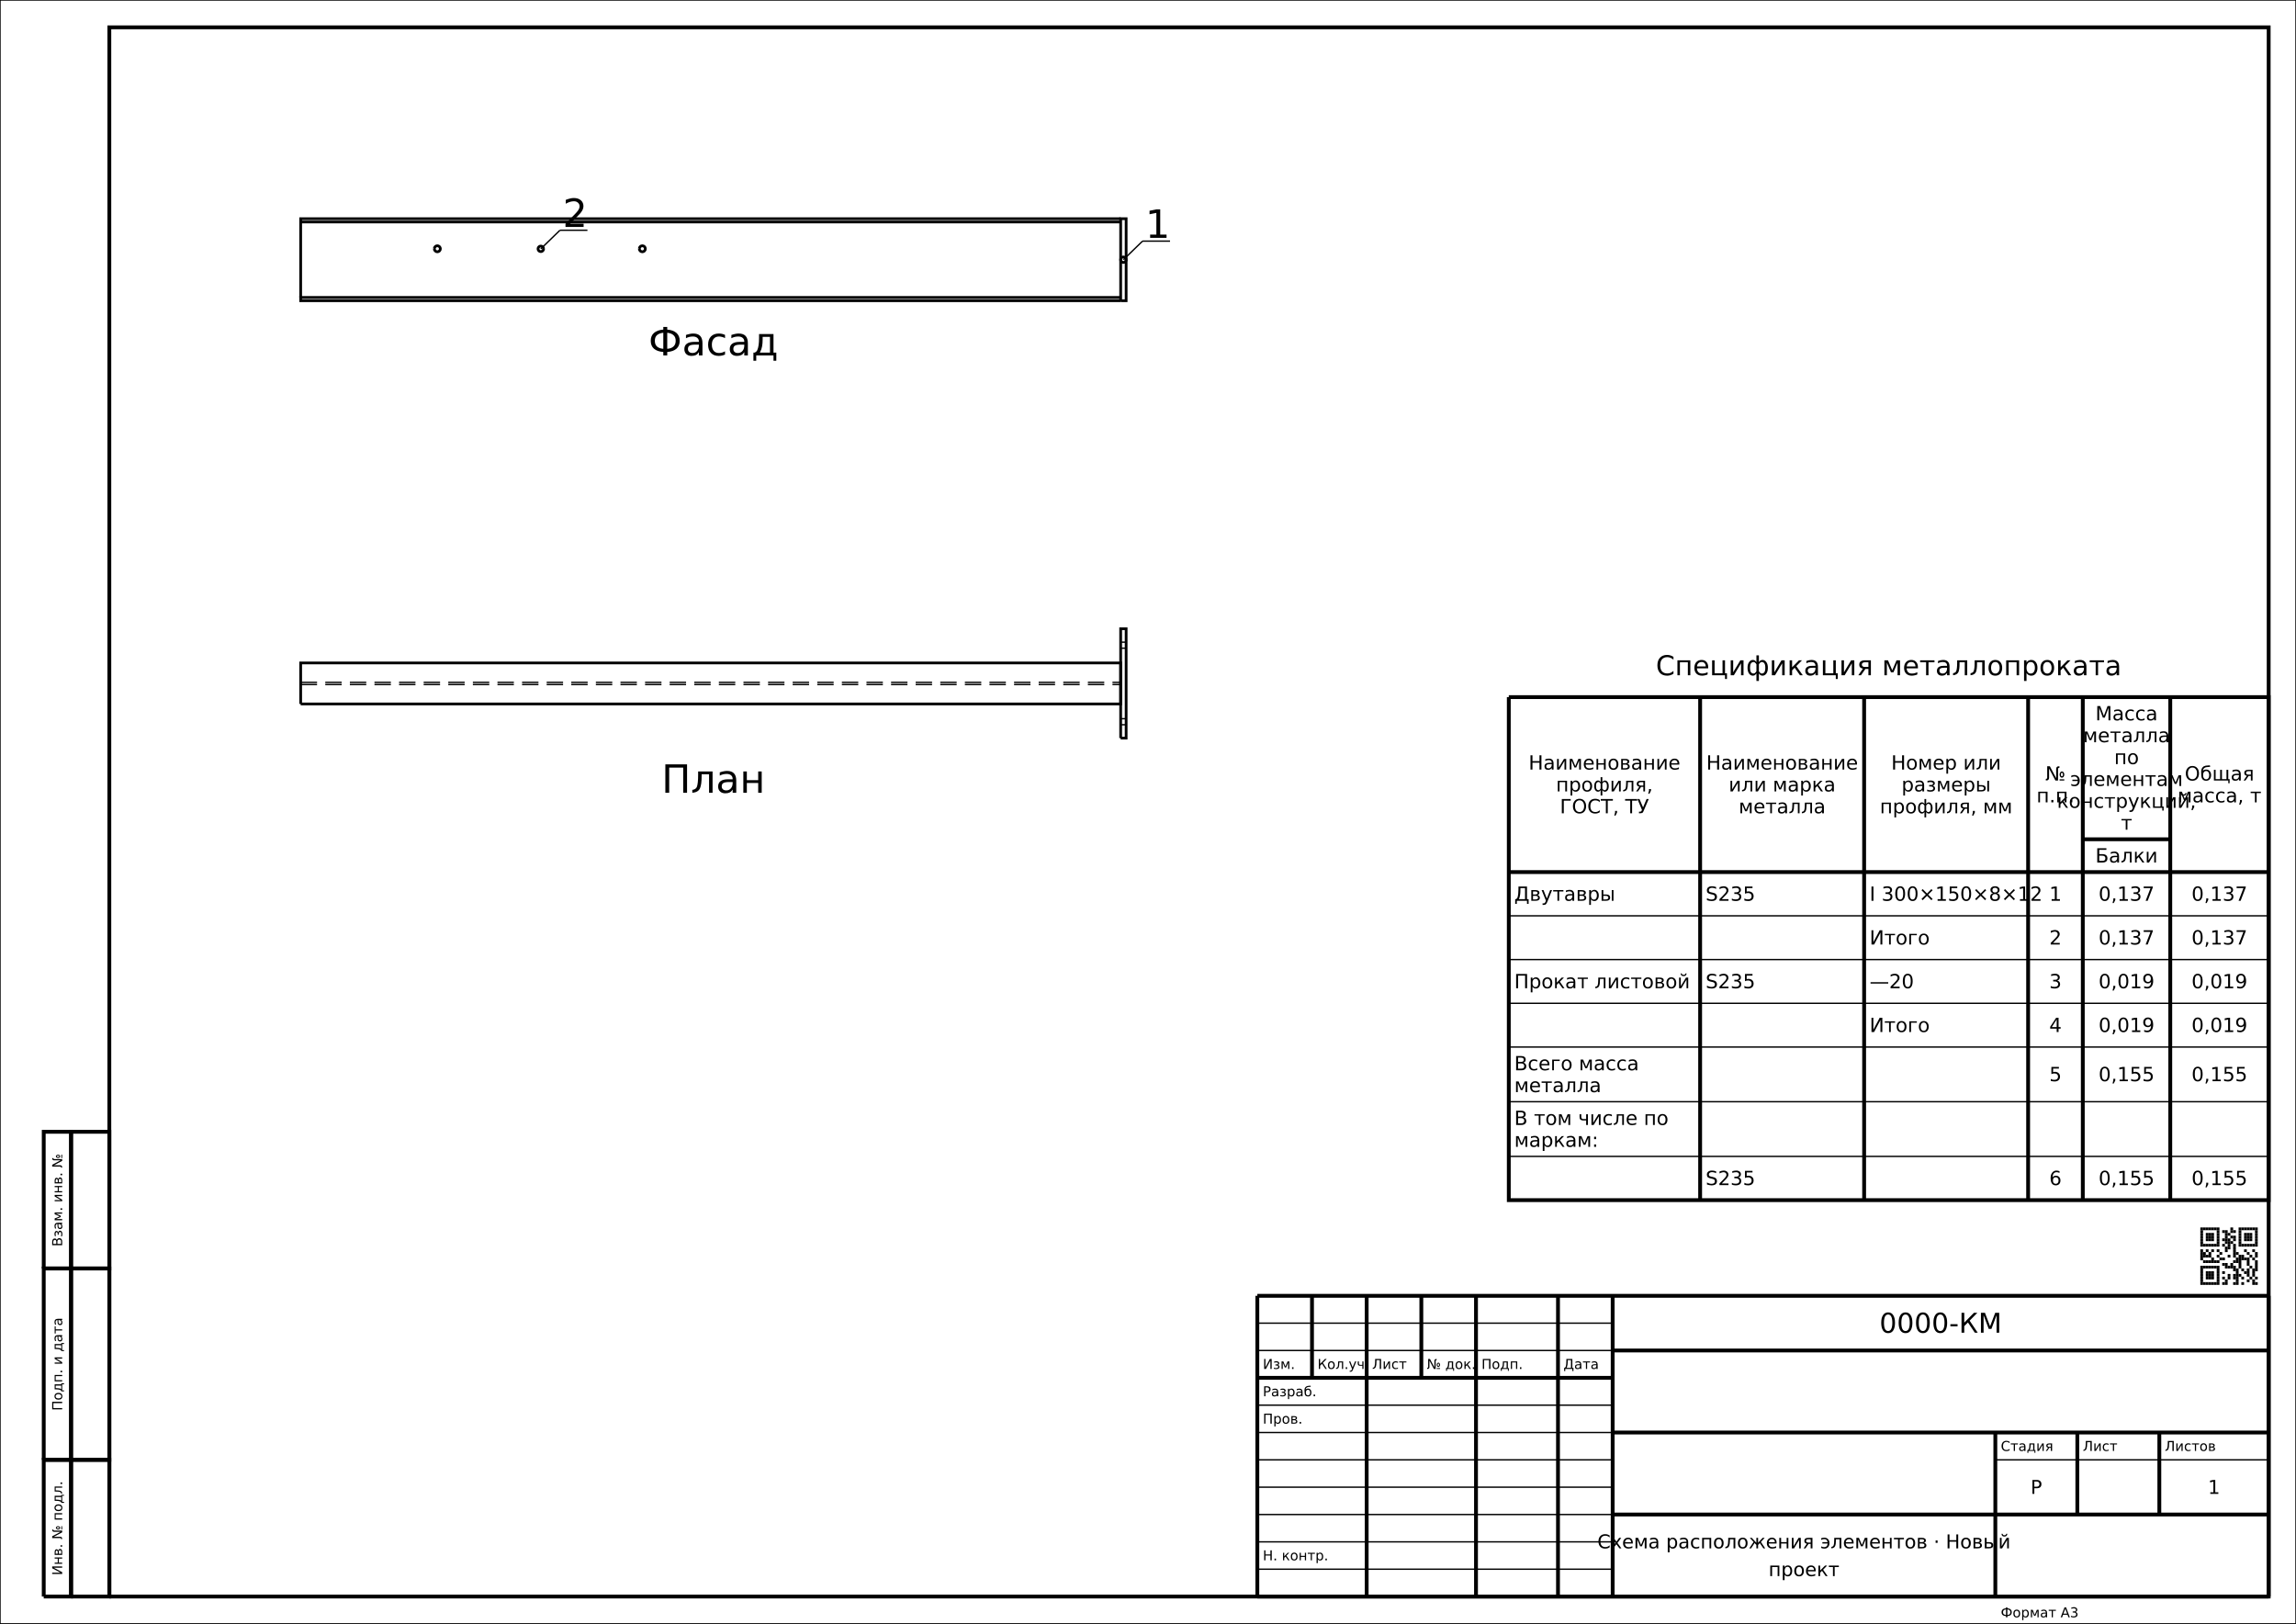
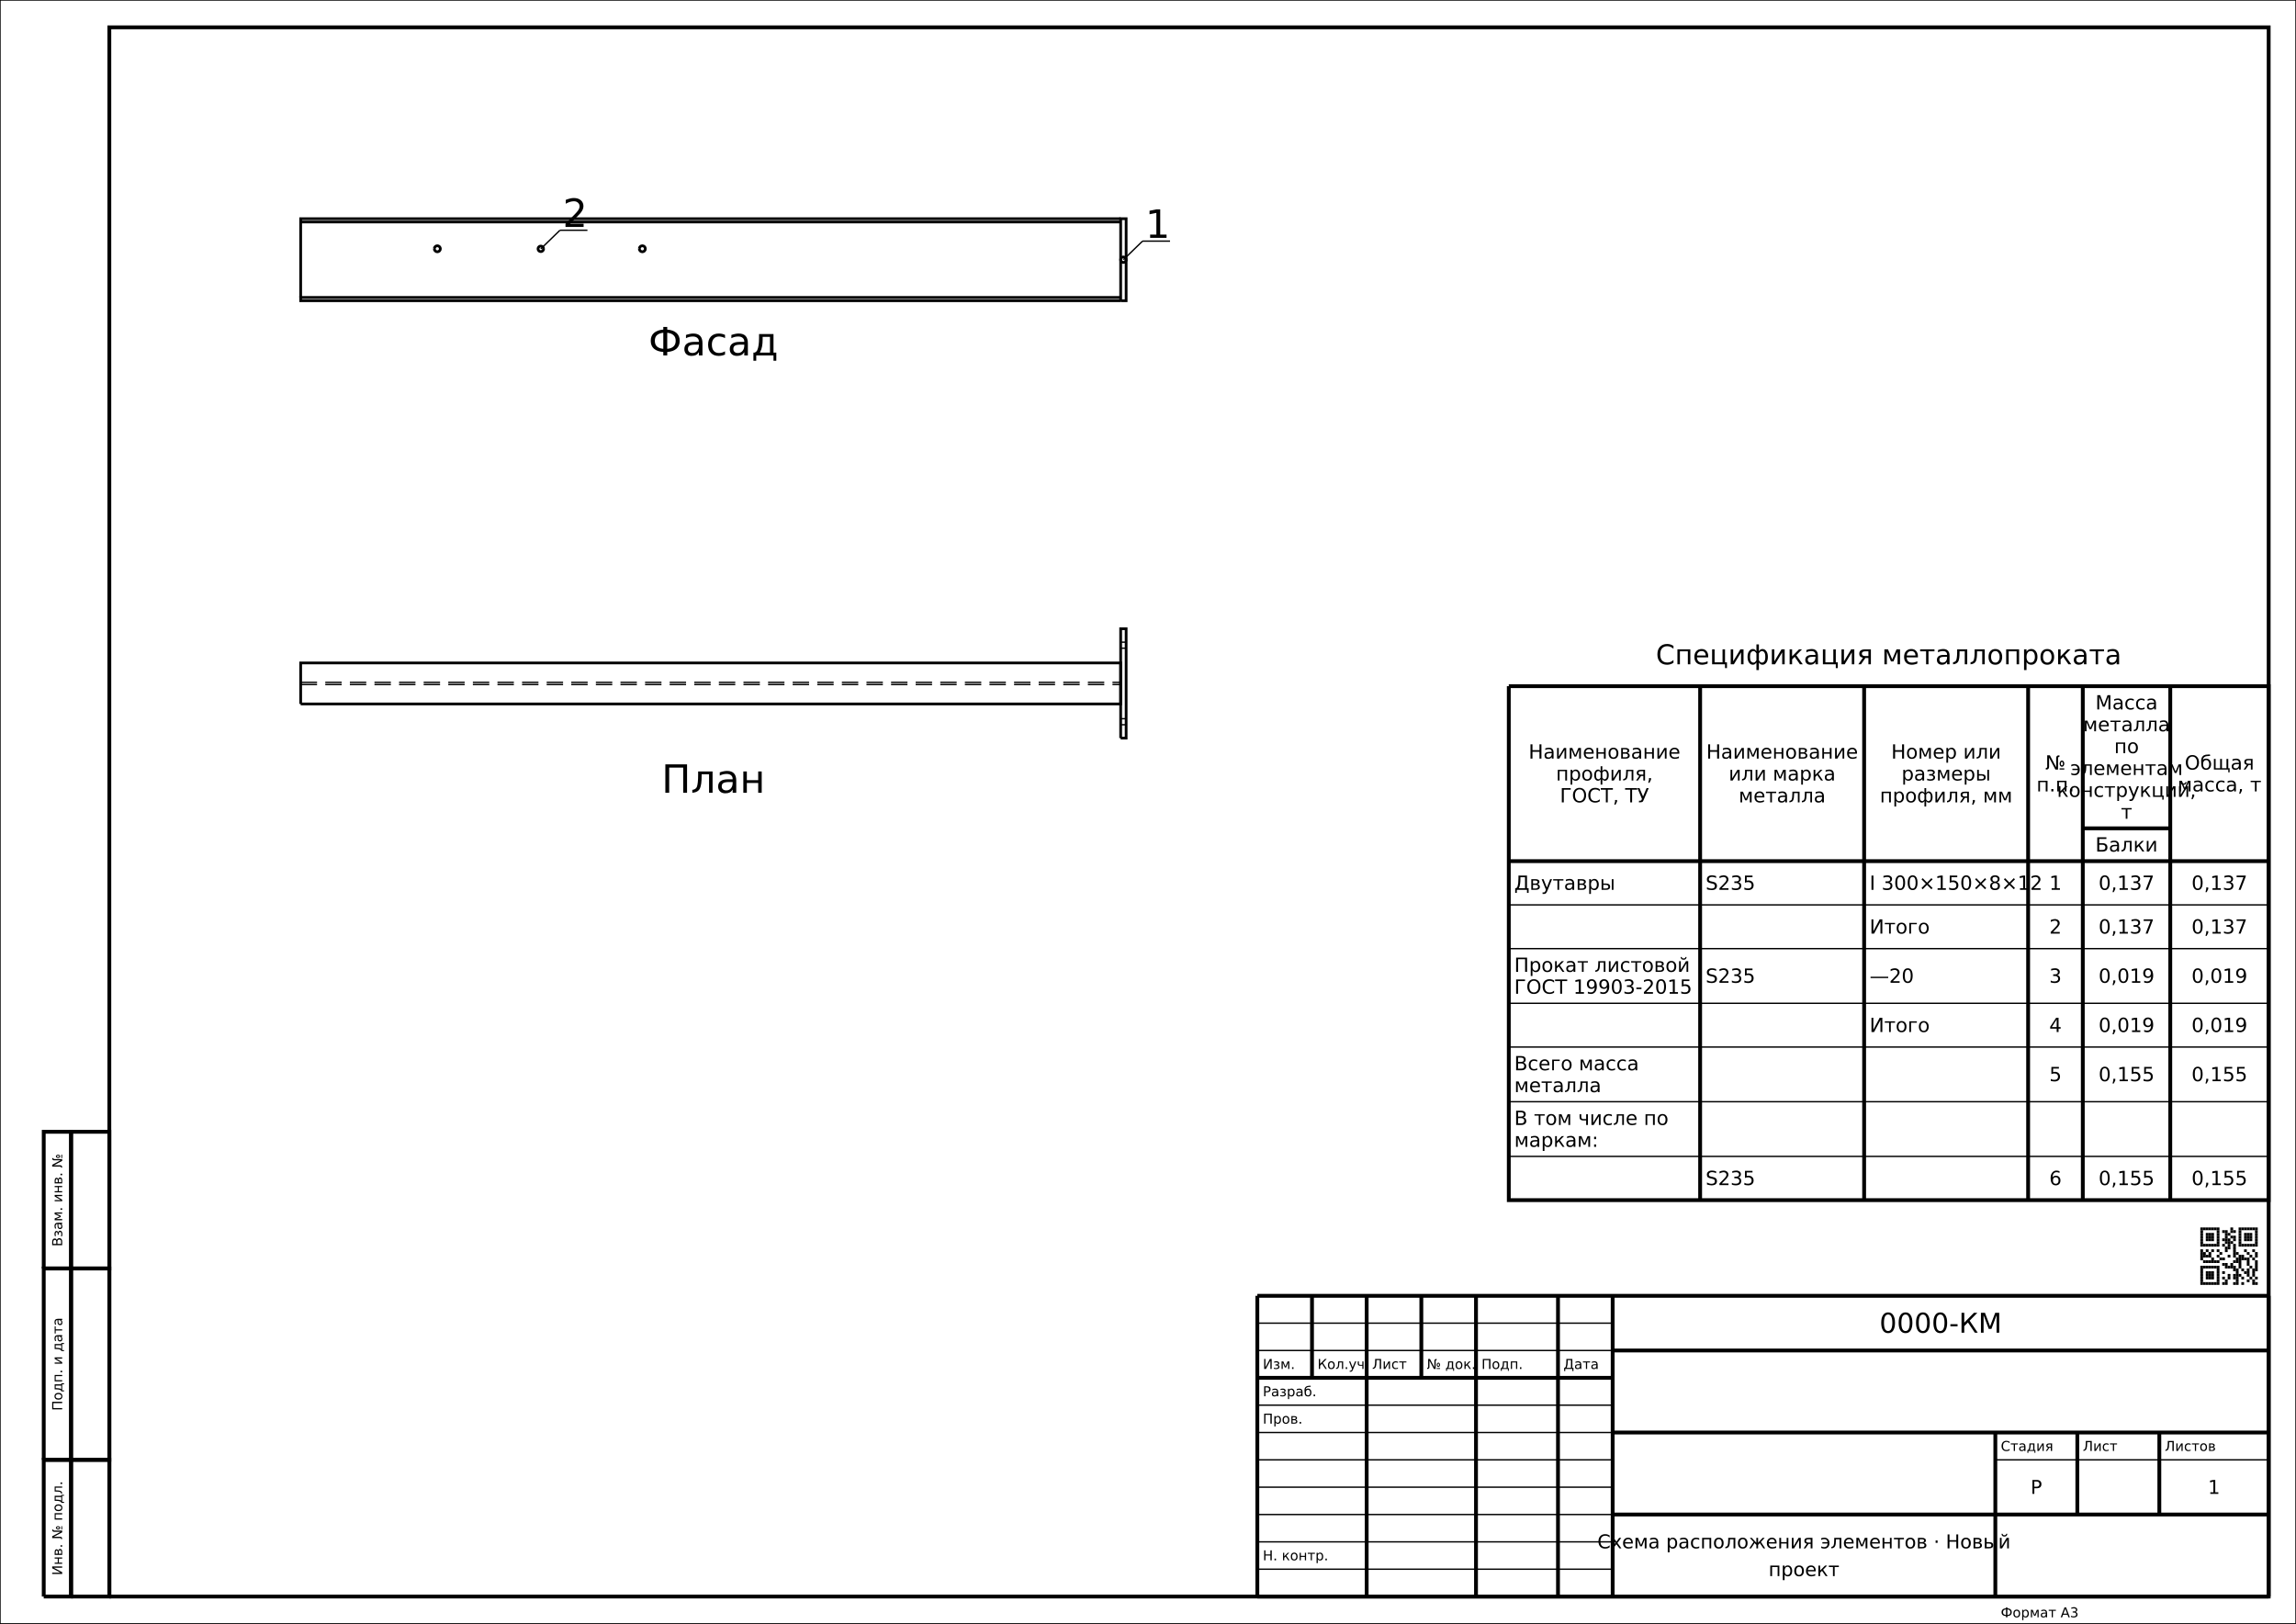
<svg xmlns="http://www.w3.org/2000/svg" width="420mm" height="297mm" viewBox="0 0 420 297" font-family="DejaVu Sans, Arial, sans-serif" data-drawing="901">
  <rect width="420" height="297" fill="#fff" />
  <polyline class="Thin" points="0,297 420,297 420,0 0,0 0,297" fill="none" stroke="#000" stroke-width="0.25" />
  <polyline class="Frame" points="20,292 415,292 415,5 20,5 20,292" fill="none" stroke="#000" stroke-width="0.7" />
  <polyline class="Frame" points="230,292 415,292" fill="none" stroke="#000" stroke-width="0.7" />
  <polyline class="Frame" points="415,292 415,237" fill="none" stroke="#000" stroke-width="0.7" />
  <polyline class="Frame" points="415,237 230,237" fill="none" stroke="#000" stroke-width="0.7" />
  <polyline class="Frame" points="230,237 230,292" fill="none" stroke="#000" stroke-width="0.7" />
  <polyline class="Thin" points="230,287 295,287" fill="none" stroke="#000" stroke-width="0.25" />
  <polyline class="Thin" points="230,282 295,282" fill="none" stroke="#000" stroke-width="0.25" />
  <polyline class="Thin" points="230,277 295,277" fill="none" stroke="#000" stroke-width="0.25" />
  <polyline class="Thin" points="230,272 295,272" fill="none" stroke="#000" stroke-width="0.25" />
  <polyline class="Thin" points="230,267 295,267" fill="none" stroke="#000" stroke-width="0.25" />
  <polyline class="Thin" points="230,262 295,262" fill="none" stroke="#000" stroke-width="0.25" />
  <polyline class="Thin" points="230,257 295,257" fill="none" stroke="#000" stroke-width="0.25" />
  <polyline class="Frame" points="230,252 295,252" fill="none" stroke="#000" stroke-width="0.7" />
  <polyline class="Thin" points="230,247 295,247" fill="none" stroke="#000" stroke-width="0.25" />
  <polyline class="Thin" points="230,242 295,242" fill="none" stroke="#000" stroke-width="0.25" />
  <polyline class="Frame" points="240,252 240,237" fill="none" stroke="#000" stroke-width="0.7" />
  <polyline class="Frame" points="260,252 260,237" fill="none" stroke="#000" stroke-width="0.7" />
  <polyline class="Frame" points="250,292 250,237" fill="none" stroke="#000" stroke-width="0.7" />
  <polyline class="Frame" points="270,292 270,237" fill="none" stroke="#000" stroke-width="0.7" />
  <polyline class="Frame" points="285,292 285,237" fill="none" stroke="#000" stroke-width="0.7" />
  <polyline class="Frame" points="295,292 295,237" fill="none" stroke="#000" stroke-width="0.7" />
  <polyline class="Frame" points="295,247 415,247" fill="none" stroke="#000" stroke-width="0.7" />
  <polyline class="Frame" points="295,262 415,262" fill="none" stroke="#000" stroke-width="0.7" />
  <polyline class="Thin" points="365,267 415,267" fill="none" stroke="#000" stroke-width="0.25" />
  <polyline class="Frame" points="295,277 415,277" fill="none" stroke="#000" stroke-width="0.7" />
  <polyline class="Frame" points="365,292 365,262" fill="none" stroke="#000" stroke-width="0.7" />
  <polyline class="Frame" points="380,277 380,262" fill="none" stroke="#000" stroke-width="0.7" />
  <polyline class="Frame" points="395,277 395,262" fill="none" stroke="#000" stroke-width="0.7" />
  <polyline class="Frame" points="8,292 13,292 13,267 8,267 8,292" fill="none" stroke="#000" stroke-width="0.7" />
  <polyline class="Frame" points="13,292 20,292 20,267 13,267 13,292" fill="none" stroke="#000" stroke-width="0.7" />
  <polyline class="Frame" points="8,267 13,267 13,232 8,232 8,267" fill="none" stroke="#000" stroke-width="0.7" />
  <polyline class="Frame" points="13,267 20,267 20,232 13,232 13,267" fill="none" stroke="#000" stroke-width="0.7" />
  <polyline class="Frame" points="8,232 13,232 13,207 8,207 8,232" fill="none" stroke="#000" stroke-width="0.7" />
  <polyline class="Frame" points="13,232 20,232 20,207 13,207 13,232" fill="none" stroke="#000" stroke-width="0.7" />
-   <polyline class="Frame" points="381,153.5 397,153.5" fill="none" stroke="#000" stroke-width="0.7" />
-   <polyline class="Frame" points="276,127.5 415,127.5 415,219.5 276,219.5 276,127.5" fill="none" stroke="#000" stroke-width="0.7" />
-   <polyline class="Frame" points="276,159.5 415,159.5" fill="none" stroke="#000" stroke-width="0.7" />
-   <polyline class="Frame" points="311,127.5 311,219.5" fill="none" stroke="#000" stroke-width="0.7" />
-   <polyline class="Frame" points="341,127.5 341,219.5" fill="none" stroke="#000" stroke-width="0.7" />
-   <polyline class="Frame" points="371,127.5 371,219.5" fill="none" stroke="#000" stroke-width="0.7" />
-   <polyline class="Frame" points="381,127.5 381,219.5" fill="none" stroke="#000" stroke-width="0.7" />
-   <polyline class="Frame" points="397,127.5 397,219.5" fill="none" stroke="#000" stroke-width="0.7" />
-   <polyline class="Thin" points="276,167.5 415,167.5" fill="none" stroke="#000" stroke-width="0.25" />
-   <polyline class="Thin" points="276,175.5 415,175.5" fill="none" stroke="#000" stroke-width="0.25" />
+   <polyline class="Frame" points="381,151.5 397,151.5" fill="none" stroke="#000" stroke-width="0.7" />
+   <polyline class="Frame" points="276,125.5 415,125.5 415,219.5 276,219.5 276,125.5" fill="none" stroke="#000" stroke-width="0.7" />
+   <polyline class="Frame" points="276,157.5 415,157.5" fill="none" stroke="#000" stroke-width="0.7" />
+   <polyline class="Frame" points="311,125.5 311,219.5" fill="none" stroke="#000" stroke-width="0.7" />
+   <polyline class="Frame" points="341,125.5 341,219.5" fill="none" stroke="#000" stroke-width="0.7" />
+   <polyline class="Frame" points="371,125.5 371,219.5" fill="none" stroke="#000" stroke-width="0.7" />
+   <polyline class="Frame" points="381,125.5 381,219.5" fill="none" stroke="#000" stroke-width="0.7" />
+   <polyline class="Frame" points="397,125.5 397,219.5" fill="none" stroke="#000" stroke-width="0.7" />
+   <polyline class="Thin" points="276,165.5 415,165.5" fill="none" stroke="#000" stroke-width="0.25" />
+   <polyline class="Thin" points="276,173.5 415,173.5" fill="none" stroke="#000" stroke-width="0.25" />
  <polyline class="Thin" points="276,183.5 415,183.5" fill="none" stroke="#000" stroke-width="0.25" />
  <polyline class="Thin" points="276,191.5 415,191.5" fill="none" stroke="#000" stroke-width="0.25" />
  <polyline class="Thin" points="276,201.5 415,201.5" fill="none" stroke="#000" stroke-width="0.25" />
  <polyline class="Thin" points="276,211.5 415,211.5" fill="none" stroke="#000" stroke-width="0.25" />
  <rect x="402.5" y="224.5" width="0.5" height="0.5" fill="#000" />
  <rect x="403" y="224.5" width="0.5" height="0.5" fill="#000" />
  <rect x="403.5" y="224.5" width="0.5" height="0.5" fill="#000" />
  <rect x="404" y="224.5" width="0.5" height="0.5" fill="#000" />
  <rect x="404.5" y="224.5" width="0.5" height="0.5" fill="#000" />
  <rect x="405" y="224.5" width="0.5" height="0.5" fill="#000" />
  <rect x="405.5" y="224.5" width="0.5" height="0.5" fill="#000" />
  <rect x="408" y="224.5" width="0.5" height="0.5" fill="#000" />
  <rect x="409.5" y="224.5" width="0.5" height="0.5" fill="#000" />
  <rect x="410" y="224.5" width="0.5" height="0.5" fill="#000" />
  <rect x="410.5" y="224.5" width="0.5" height="0.5" fill="#000" />
  <rect x="411" y="224.5" width="0.5" height="0.5" fill="#000" />
  <rect x="411.5" y="224.5" width="0.5" height="0.5" fill="#000" />
  <rect x="412" y="224.5" width="0.5" height="0.5" fill="#000" />
  <rect x="412.5" y="224.5" width="0.5" height="0.5" fill="#000" />
  <rect x="402.5" y="225" width="0.5" height="0.5" fill="#000" />
  <rect x="405.5" y="225" width="0.5" height="0.5" fill="#000" />
  <rect x="406.5" y="225" width="0.5" height="0.5" fill="#000" />
  <rect x="407" y="225" width="0.5" height="0.5" fill="#000" />
  <rect x="408" y="225" width="0.5" height="0.5" fill="#000" />
  <rect x="408.5" y="225" width="0.5" height="0.5" fill="#000" />
  <rect x="409.5" y="225" width="0.5" height="0.5" fill="#000" />
  <rect x="412.5" y="225" width="0.5" height="0.5" fill="#000" />
  <rect x="402.5" y="225.5" width="0.5" height="0.5" fill="#000" />
  <rect x="403.5" y="225.5" width="0.5" height="0.5" fill="#000" />
  <rect x="404" y="225.5" width="0.5" height="0.5" fill="#000" />
  <rect x="404.5" y="225.5" width="0.5" height="0.5" fill="#000" />
  <rect x="405.5" y="225.5" width="0.5" height="0.5" fill="#000" />
  <rect x="407" y="225.5" width="0.5" height="0.5" fill="#000" />
  <rect x="407.5" y="225.5" width="0.5" height="0.5" fill="#000" />
  <rect x="409.5" y="225.5" width="0.5" height="0.5" fill="#000" />
  <rect x="410.5" y="225.5" width="0.5" height="0.5" fill="#000" />
  <rect x="411" y="225.5" width="0.5" height="0.5" fill="#000" />
  <rect x="411.5" y="225.5" width="0.5" height="0.5" fill="#000" />
  <rect x="412.5" y="225.5" width="0.5" height="0.5" fill="#000" />
  <rect x="402.5" y="226" width="0.5" height="0.5" fill="#000" />
  <rect x="403.5" y="226" width="0.5" height="0.5" fill="#000" />
  <rect x="404" y="226" width="0.5" height="0.5" fill="#000" />
  <rect x="404.5" y="226" width="0.5" height="0.5" fill="#000" />
  <rect x="405.5" y="226" width="0.5" height="0.5" fill="#000" />
  <rect x="407" y="226" width="0.5" height="0.5" fill="#000" />
  <rect x="408" y="226" width="0.5" height="0.5" fill="#000" />
  <rect x="408.5" y="226" width="0.5" height="0.5" fill="#000" />
  <rect x="409.5" y="226" width="0.5" height="0.5" fill="#000" />
  <rect x="410.5" y="226" width="0.5" height="0.5" fill="#000" />
  <rect x="411" y="226" width="0.5" height="0.5" fill="#000" />
  <rect x="411.5" y="226" width="0.5" height="0.5" fill="#000" />
  <rect x="412.5" y="226" width="0.5" height="0.5" fill="#000" />
  <rect x="402.5" y="226.5" width="0.5" height="0.5" fill="#000" />
  <rect x="403.5" y="226.5" width="0.5" height="0.5" fill="#000" />
  <rect x="404" y="226.5" width="0.5" height="0.5" fill="#000" />
  <rect x="404.5" y="226.5" width="0.5" height="0.5" fill="#000" />
  <rect x="405.5" y="226.5" width="0.5" height="0.5" fill="#000" />
  <rect x="406.5" y="226.5" width="0.5" height="0.5" fill="#000" />
  <rect x="407" y="226.5" width="0.5" height="0.5" fill="#000" />
  <rect x="407.5" y="226.5" width="0.5" height="0.5" fill="#000" />
  <rect x="408.5" y="226.5" width="0.5" height="0.5" fill="#000" />
  <rect x="409.5" y="226.5" width="0.5" height="0.5" fill="#000" />
  <rect x="410.5" y="226.5" width="0.5" height="0.5" fill="#000" />
  <rect x="411" y="226.5" width="0.5" height="0.5" fill="#000" />
  <rect x="411.5" y="226.5" width="0.5" height="0.5" fill="#000" />
  <rect x="412.5" y="226.5" width="0.5" height="0.5" fill="#000" />
  <rect x="402.5" y="227" width="0.5" height="0.5" fill="#000" />
  <rect x="405.5" y="227" width="0.5" height="0.5" fill="#000" />
  <rect x="407" y="227" width="0.5" height="0.5" fill="#000" />
  <rect x="407.5" y="227" width="0.5" height="0.5" fill="#000" />
  <rect x="408" y="227" width="0.5" height="0.5" fill="#000" />
  <rect x="409.5" y="227" width="0.5" height="0.5" fill="#000" />
  <rect x="412.5" y="227" width="0.5" height="0.5" fill="#000" />
  <rect x="402.5" y="227.5" width="0.5" height="0.5" fill="#000" />
  <rect x="403" y="227.5" width="0.5" height="0.5" fill="#000" />
  <rect x="403.5" y="227.5" width="0.5" height="0.5" fill="#000" />
  <rect x="404" y="227.5" width="0.5" height="0.5" fill="#000" />
  <rect x="404.5" y="227.5" width="0.5" height="0.5" fill="#000" />
  <rect x="405" y="227.5" width="0.5" height="0.5" fill="#000" />
  <rect x="405.5" y="227.5" width="0.5" height="0.5" fill="#000" />
  <rect x="406.5" y="227.5" width="0.5" height="0.5" fill="#000" />
  <rect x="407.5" y="227.5" width="0.5" height="0.5" fill="#000" />
  <rect x="408.5" y="227.5" width="0.5" height="0.5" fill="#000" />
  <rect x="409.5" y="227.5" width="0.5" height="0.5" fill="#000" />
  <rect x="410" y="227.5" width="0.5" height="0.5" fill="#000" />
  <rect x="410.5" y="227.5" width="0.5" height="0.5" fill="#000" />
  <rect x="411" y="227.5" width="0.5" height="0.5" fill="#000" />
  <rect x="411.5" y="227.5" width="0.5" height="0.5" fill="#000" />
  <rect x="412" y="227.5" width="0.5" height="0.5" fill="#000" />
  <rect x="412.5" y="227.5" width="0.5" height="0.5" fill="#000" />
  <rect x="407" y="228" width="0.5" height="0.5" fill="#000" />
  <rect x="407.5" y="228" width="0.5" height="0.5" fill="#000" />
  <rect x="408.5" y="228" width="0.5" height="0.5" fill="#000" />
  <rect x="402.5" y="228.5" width="0.5" height="0.5" fill="#000" />
  <rect x="403.5" y="228.5" width="0.5" height="0.5" fill="#000" />
  <rect x="404.5" y="228.5" width="0.5" height="0.5" fill="#000" />
  <rect x="405.5" y="228.5" width="0.5" height="0.5" fill="#000" />
  <rect x="407" y="228.5" width="0.5" height="0.5" fill="#000" />
  <rect x="408.5" y="228.5" width="0.5" height="0.5" fill="#000" />
  <rect x="410.5" y="228.5" width="0.5" height="0.5" fill="#000" />
  <rect x="412" y="228.5" width="0.5" height="0.5" fill="#000" />
  <rect x="402.5" y="229" width="0.5" height="0.5" fill="#000" />
  <rect x="403" y="229" width="0.5" height="0.5" fill="#000" />
  <rect x="404" y="229" width="0.5" height="0.5" fill="#000" />
  <rect x="406" y="229" width="0.5" height="0.5" fill="#000" />
  <rect x="408.5" y="229" width="0.5" height="0.5" fill="#000" />
  <rect x="409" y="229" width="0.5" height="0.5" fill="#000" />
  <rect x="411" y="229" width="0.5" height="0.5" fill="#000" />
  <rect x="412.5" y="229" width="0.5" height="0.5" fill="#000" />
  <rect x="402.5" y="229.5" width="0.5" height="0.5" fill="#000" />
  <rect x="403" y="229.5" width="0.5" height="0.5" fill="#000" />
  <rect x="403.5" y="229.5" width="0.5" height="0.5" fill="#000" />
  <rect x="404" y="229.5" width="0.5" height="0.5" fill="#000" />
  <rect x="405.5" y="229.5" width="0.5" height="0.5" fill="#000" />
  <rect x="407.5" y="229.5" width="0.5" height="0.5" fill="#000" />
  <rect x="408.5" y="229.5" width="0.5" height="0.5" fill="#000" />
  <rect x="409.5" y="229.5" width="0.5" height="0.5" fill="#000" />
  <rect x="410" y="229.5" width="0.5" height="0.5" fill="#000" />
  <rect x="411.5" y="229.5" width="0.5" height="0.5" fill="#000" />
  <rect x="412.5" y="229.5" width="0.5" height="0.5" fill="#000" />
  <rect x="402.5" y="230" width="0.5" height="0.5" fill="#000" />
  <rect x="404.5" y="230" width="0.5" height="0.5" fill="#000" />
  <rect x="406" y="230" width="0.5" height="0.5" fill="#000" />
  <rect x="406.5" y="230" width="0.5" height="0.5" fill="#000" />
  <rect x="409" y="230" width="0.5" height="0.5" fill="#000" />
  <rect x="409.5" y="230" width="0.5" height="0.5" fill="#000" />
  <rect x="410" y="230" width="0.5" height="0.5" fill="#000" />
  <rect x="410.5" y="230" width="0.5" height="0.5" fill="#000" />
  <rect x="411" y="230" width="0.5" height="0.5" fill="#000" />
  <rect x="412" y="230" width="0.5" height="0.5" fill="#000" />
  <rect x="403" y="230.5" width="0.5" height="0.5" fill="#000" />
  <rect x="403.5" y="230.5" width="0.5" height="0.5" fill="#000" />
  <rect x="404" y="230.5" width="0.5" height="0.5" fill="#000" />
  <rect x="404.5" y="230.5" width="0.5" height="0.5" fill="#000" />
  <rect x="405" y="230.5" width="0.5" height="0.5" fill="#000" />
  <rect x="405.5" y="230.5" width="0.5" height="0.5" fill="#000" />
  <rect x="408.5" y="230.5" width="0.5" height="0.5" fill="#000" />
  <rect x="409" y="230.5" width="0.5" height="0.5" fill="#000" />
  <rect x="409.5" y="230.5" width="0.5" height="0.5" fill="#000" />
  <rect x="411" y="230.5" width="0.5" height="0.5" fill="#000" />
  <rect x="412.5" y="230.5" width="0.5" height="0.5" fill="#000" />
  <rect x="406.5" y="231" width="0.5" height="0.5" fill="#000" />
  <rect x="407" y="231" width="0.5" height="0.5" fill="#000" />
  <rect x="408" y="231" width="0.5" height="0.5" fill="#000" />
  <rect x="409.5" y="231" width="0.5" height="0.5" fill="#000" />
  <rect x="411" y="231" width="0.5" height="0.5" fill="#000" />
  <rect x="412.5" y="231" width="0.5" height="0.5" fill="#000" />
  <rect x="402.5" y="231.5" width="0.5" height="0.5" fill="#000" />
  <rect x="403" y="231.5" width="0.5" height="0.5" fill="#000" />
  <rect x="403.5" y="231.5" width="0.5" height="0.5" fill="#000" />
  <rect x="404" y="231.5" width="0.5" height="0.5" fill="#000" />
  <rect x="404.5" y="231.5" width="0.5" height="0.5" fill="#000" />
  <rect x="405" y="231.5" width="0.5" height="0.5" fill="#000" />
  <rect x="405.5" y="231.5" width="0.5" height="0.5" fill="#000" />
  <rect x="407" y="231.5" width="0.5" height="0.5" fill="#000" />
  <rect x="407.5" y="231.5" width="0.5" height="0.5" fill="#000" />
  <rect x="408" y="231.5" width="0.5" height="0.5" fill="#000" />
  <rect x="408.5" y="231.5" width="0.5" height="0.5" fill="#000" />
  <rect x="409.5" y="231.5" width="0.5" height="0.5" fill="#000" />
  <rect x="411.5" y="231.5" width="0.5" height="0.5" fill="#000" />
  <rect x="412.5" y="231.5" width="0.5" height="0.5" fill="#000" />
  <rect x="402.5" y="232" width="0.5" height="0.5" fill="#000" />
  <rect x="405.5" y="232" width="0.5" height="0.5" fill="#000" />
  <rect x="408.5" y="232" width="0.5" height="0.5" fill="#000" />
  <rect x="409" y="232" width="0.5" height="0.5" fill="#000" />
  <rect x="410" y="232" width="0.5" height="0.5" fill="#000" />
  <rect x="411" y="232" width="0.5" height="0.5" fill="#000" />
  <rect x="412" y="232" width="0.5" height="0.5" fill="#000" />
  <rect x="412.5" y="232" width="0.5" height="0.5" fill="#000" />
  <rect x="402.5" y="232.5" width="0.5" height="0.5" fill="#000" />
  <rect x="403.5" y="232.5" width="0.5" height="0.5" fill="#000" />
  <rect x="404" y="232.5" width="0.5" height="0.5" fill="#000" />
  <rect x="404.5" y="232.5" width="0.5" height="0.5" fill="#000" />
  <rect x="405.5" y="232.5" width="0.5" height="0.5" fill="#000" />
  <rect x="406.5" y="232.5" width="0.5" height="0.5" fill="#000" />
  <rect x="409" y="232.5" width="0.5" height="0.5" fill="#000" />
  <rect x="410.5" y="232.5" width="0.5" height="0.5" fill="#000" />
  <rect x="411" y="232.5" width="0.5" height="0.5" fill="#000" />
  <rect x="412" y="232.5" width="0.5" height="0.5" fill="#000" />
  <rect x="402.5" y="233" width="0.5" height="0.5" fill="#000" />
  <rect x="403.5" y="233" width="0.5" height="0.5" fill="#000" />
  <rect x="404" y="233" width="0.5" height="0.5" fill="#000" />
  <rect x="404.5" y="233" width="0.5" height="0.5" fill="#000" />
  <rect x="405.5" y="233" width="0.5" height="0.5" fill="#000" />
  <rect x="407.5" y="233" width="0.5" height="0.5" fill="#000" />
  <rect x="408.5" y="233" width="0.5" height="0.5" fill="#000" />
  <rect x="409" y="233" width="0.5" height="0.5" fill="#000" />
  <rect x="409.5" y="233" width="0.5" height="0.5" fill="#000" />
  <rect x="411" y="233" width="0.5" height="0.5" fill="#000" />
  <rect x="412" y="233" width="0.5" height="0.5" fill="#000" />
  <rect x="402.5" y="233.5" width="0.5" height="0.5" fill="#000" />
  <rect x="403.5" y="233.5" width="0.5" height="0.5" fill="#000" />
  <rect x="404" y="233.5" width="0.5" height="0.5" fill="#000" />
  <rect x="404.5" y="233.5" width="0.5" height="0.5" fill="#000" />
  <rect x="405.5" y="233.5" width="0.5" height="0.5" fill="#000" />
  <rect x="406.5" y="233.5" width="0.5" height="0.5" fill="#000" />
  <rect x="407.5" y="233.5" width="0.5" height="0.5" fill="#000" />
  <rect x="408.5" y="233.5" width="0.5" height="0.5" fill="#000" />
  <rect x="409" y="233.5" width="0.5" height="0.5" fill="#000" />
  <rect x="410" y="233.5" width="0.5" height="0.5" fill="#000" />
  <rect x="411.5" y="233.5" width="0.5" height="0.5" fill="#000" />
  <rect x="412.5" y="233.5" width="0.5" height="0.5" fill="#000" />
  <rect x="402.5" y="234" width="0.5" height="0.5" fill="#000" />
  <rect x="405.5" y="234" width="0.5" height="0.5" fill="#000" />
  <rect x="407" y="234" width="0.5" height="0.5" fill="#000" />
  <rect x="409" y="234" width="0.5" height="0.5" fill="#000" />
  <rect x="411" y="234" width="0.5" height="0.5" fill="#000" />
  <rect x="412" y="234" width="0.5" height="0.5" fill="#000" />
  <rect x="402.5" y="234.5" width="0.5" height="0.5" fill="#000" />
  <rect x="403" y="234.5" width="0.5" height="0.5" fill="#000" />
  <rect x="403.5" y="234.5" width="0.5" height="0.5" fill="#000" />
  <rect x="404" y="234.5" width="0.5" height="0.5" fill="#000" />
  <rect x="404.5" y="234.5" width="0.5" height="0.5" fill="#000" />
  <rect x="405" y="234.5" width="0.5" height="0.5" fill="#000" />
  <rect x="405.5" y="234.5" width="0.5" height="0.5" fill="#000" />
  <rect x="406.5" y="234.5" width="0.5" height="0.5" fill="#000" />
  <rect x="407" y="234.5" width="0.5" height="0.5" fill="#000" />
  <rect x="408.5" y="234.5" width="0.5" height="0.5" fill="#000" />
  <rect x="409" y="234.5" width="0.5" height="0.5" fill="#000" />
  <rect x="410" y="234.5" width="0.5" height="0.5" fill="#000" />
  <rect x="412" y="234.5" width="0.5" height="0.5" fill="#000" />
  <rect x="412.5" y="234.5" width="0.5" height="0.5" fill="#000" />
  <g class="view" data-view="1">
    <polyline class="Hidden" data-object="8" points="204.999,55 204.999,40" fill="none" stroke="#000" stroke-width="0.25" stroke-dasharray="3 1.5" />
    <polyline class="Visible" data-object="8" points="204.999,55 55,55 55,54.4 204.999,54.4" fill="none" stroke="#000" stroke-width="0.5" />
    <polyline class="Visible" data-object="8" points="55,54.4 55,40 204.999,40" fill="none" stroke="#000" stroke-width="0.5" />
    <polyline class="Visible" data-object="8" points="55,40.6 204.999,40.6" fill="none" stroke="#000" stroke-width="0.5" />
    <polyline class="Visible" data-object="8" points="79.45,45.502 79.491,45.291 79.609,45.113 79.787,44.993 80,44.95 80.21,44.992 80.388,45.111 80.508,45.288 80.55,45.498 80.509,45.709 80.391,45.887 80.213,46.007 80.003,46.05 79.793,46.01 79.612,45.889 79.492,45.712 79.45,45.502" fill="none" stroke="#000" stroke-width="0.5" />
    <polyline class="Visible" data-object="8" points="116.95,45.502 116.992,45.712 117.112,45.889 117.293,46.01 117.503,46.05 117.713,46.007 117.891,45.887 118.009,45.709 118.05,45.498 118.006,45.285 117.886,45.108 117.707,44.99 117.497,44.95 117.287,44.993 117.109,45.113 116.991,45.291 116.95,45.502" fill="none" stroke="#000" stroke-width="0.5" />
    <polyline class="Visible" data-object="11" points="205,55 205,40 206,40 206,55 205,55" fill="none" stroke="#000" stroke-width="0.5" />
    <polyline class="Visible" points="99.429,45.511 99.425,45.446 99.412,45.382 99.391,45.32 99.362,45.261 99.326,45.207 99.282,45.158 99.233,45.115 99.179,45.078 99.12,45.05 99.058,45.028 98.994,45.016 98.929,45.011 98.864,45.016 98.8,45.028 98.738,45.05 98.679,45.078 98.625,45.115 98.575,45.158 98.532,45.207 98.496,45.261 98.467,45.32 98.446,45.382 98.433,45.446 98.429,45.511 98.433,45.577 98.446,45.641 98.467,45.703 98.496,45.761 98.532,45.816 98.575,45.865 98.625,45.908 98.679,45.944 98.738,45.973 98.8,45.994 98.864,46.007 98.929,46.011 98.994,46.007 99.058,45.994 99.12,45.973 99.179,45.944 99.233,45.908 99.282,45.865 99.326,45.816 99.362,45.761 99.391,45.703 99.412,45.641 99.425,45.577 99.429,45.511" fill="none" stroke="#000" stroke-width="0.5" />
    <polyline class="Visible" points="206,47.5 205.996,47.435 205.983,47.371 205.962,47.309 205.933,47.25 205.897,47.196 205.854,47.146 205.804,47.103 205.75,47.067 205.691,47.038 205.629,47.017 205.565,47.004 205.5,47 205.435,47.004 205.371,47.017 205.309,47.038 205.25,47.067 205.196,47.103 205.146,47.146 205.103,47.196 205.067,47.25 205.038,47.309 205.017,47.371 205.004,47.435 205,47.5 205.004,47.565 205.017,47.629 205.038,47.691 205.067,47.75 205.103,47.804 205.146,47.854 205.196,47.897 205.25,47.933 205.309,47.962 205.371,47.983 205.435,47.996 205.5,48 205.565,47.996 205.629,47.983 205.691,47.962 205.75,47.933 205.804,47.897 205.854,47.854 205.897,47.804 205.933,47.75 205.962,47.691 205.983,47.629 205.996,47.565 206,47.5" fill="none" stroke="#000" stroke-width="0.5" />
    <polyline class="Thin" data-object="8" points="98.929,45.511 102.429,42.111" fill="none" stroke="#000" stroke-width="0.25" />
    <polyline class="Thin" data-object="8" points="102.429,42.111 107.457,42.111" fill="none" stroke="#000" stroke-width="0.25" />
    <polyline class="Thin" data-object="11" points="205.5,47.5 209,44.1" fill="none" stroke="#000" stroke-width="0.25" />
    <polyline class="Thin" data-object="11" points="209,44.1 214.029,44.1" fill="none" stroke="#000" stroke-width="0.25" />
    <text x="130.5" y="65" font-size="7.143" text-anchor="middle" fill="#000">Фасад</text>
    <text x="102.929" y="41.511" font-size="7.143" text-anchor="start" fill="#000" data-object="8">2</text>
    <text x="209.5" y="43.5" font-size="7.143" text-anchor="start" fill="#000" data-object="11">1</text>
  </g>
  <g class="view" data-view="2">
    <polyline class="Hidden" data-object="8" points="55,125.2 205,125.2" fill="none" stroke="#000" stroke-width="0.25" stroke-dasharray="3 1.5" />
    <polyline class="Hidden" data-object="8" points="55,124.8 205,124.8" fill="none" stroke="#000" stroke-width="0.25" stroke-dasharray="3 1.5" />
    <polyline class="Hidden" data-object="11" points="205,132.55 206,132.55" fill="none" stroke="#000" stroke-width="0.25" stroke-dasharray="3 1.5" />
    <polyline class="Hidden" data-object="11" points="205,131.45 206,131.45" fill="none" stroke="#000" stroke-width="0.25" stroke-dasharray="3 1.5" />
    <polyline class="Hidden" data-object="11" points="205,118.55 206,118.55" fill="none" stroke="#000" stroke-width="0.25" stroke-dasharray="3 1.5" />
    <polyline class="Hidden" data-object="11" points="205,117.45 206,117.45" fill="none" stroke="#000" stroke-width="0.25" stroke-dasharray="3 1.5" />
    <polyline class="Visible" data-object="8" points="55,128.75 55,121.25 205,121.25 205,128.75 55,128.75" fill="none" stroke="#000" stroke-width="0.5" />
    <polyline class="Visible" data-object="11" points="205,135 205,115 206,115 206,135 205,135" fill="none" stroke="#000" stroke-width="0.5" />
    <text x="130.5" y="145" font-size="7.143" text-anchor="middle" fill="#000">План</text>
  </g>
  <text x="231" y="250.375" font-size="2.5" text-anchor="start" fill="#000">Изм.</text>
  <text x="241" y="250.375" font-size="2.5" text-anchor="start" fill="#000">Кол.уч</text>
  <text x="251" y="250.375" font-size="2.5" text-anchor="start" fill="#000">Лист</text>
  <text x="261" y="250.375" font-size="2.5" text-anchor="start" fill="#000">№ док.</text>
  <text x="271" y="250.375" font-size="2.5" text-anchor="start" fill="#000">Подп.</text>
  <text x="286" y="250.375" font-size="2.5" text-anchor="start" fill="#000">Дата</text>
  <text x="231" y="255.375" font-size="2.5" text-anchor="start" fill="#000">Разраб.</text>
  <text x="231" y="260.375" font-size="2.5" text-anchor="start" fill="#000">Пров.</text>
  <text x="231" y="285.375" font-size="2.5" text-anchor="start" fill="#000">Н. контр.</text>
  <text x="366" y="265.375" font-size="2.5" text-anchor="start" fill="#000">Стадия</text>
  <text x="381" y="265.375" font-size="2.5" text-anchor="start" fill="#000">Лист</text>
  <text x="396" y="265.375" font-size="2.5" text-anchor="start" fill="#000">Листов</text>
  <text x="355" y="243.75" font-size="5" text-anchor="middle" fill="#000">0000-КМ</text>
  <text x="330" y="283.188" font-size="3.5" text-anchor="middle" fill="#000">Схема расположения элементов · Новый</text>
  <text x="330" y="288.263" font-size="3.5" text-anchor="middle" fill="#000">проект</text>
  <text x="372.5" y="273.225" font-size="3.5" text-anchor="middle" fill="#000">Р</text>
  <text x="405" y="273.225" font-size="3.5" text-anchor="middle" fill="#000">1</text>
  <text x="366" y="295.8" font-size="2.5" text-anchor="start" fill="#000">Формат A3</text>
  <text x="11.375" y="279.5" font-size="2.5" text-anchor="middle" fill="#000" transform="rotate(-90 11.375 279.5)">Инв. № подл.</text>
  <text x="11.375" y="249.5" font-size="2.5" text-anchor="middle" fill="#000" transform="rotate(-90 11.375 249.5)">Подп. и дата</text>
  <text x="11.375" y="219.5" font-size="2.5" text-anchor="middle" fill="#000" transform="rotate(-90 11.375 219.5)">Взам. инв. №</text>
-   <text x="345.5" y="123.5" font-size="5" text-anchor="middle" fill="#000">Спецификация металлопроката</text>
-   <text x="293.5" y="140.75" font-size="3.571" text-anchor="middle" fill="#000">Наименование</text>
-   <text x="293.5" y="144.75" font-size="3.571" text-anchor="middle" fill="#000">профиля,</text>
-   <text x="293.5" y="148.75" font-size="3.571" text-anchor="middle" fill="#000">ГОСТ, ТУ</text>
-   <text x="326" y="140.75" font-size="3.571" text-anchor="middle" fill="#000">Наименование</text>
-   <text x="326" y="144.75" font-size="3.571" text-anchor="middle" fill="#000">или марка</text>
-   <text x="326" y="148.75" font-size="3.571" text-anchor="middle" fill="#000">металла</text>
-   <text x="356" y="140.75" font-size="3.571" text-anchor="middle" fill="#000">Номер или</text>
-   <text x="356" y="144.75" font-size="3.571" text-anchor="middle" fill="#000">размеры</text>
-   <text x="356" y="148.75" font-size="3.571" text-anchor="middle" fill="#000">профиля, мм</text>
-   <text x="376" y="142.75" font-size="3.571" text-anchor="middle" fill="#000">№</text>
-   <text x="376" y="146.75" font-size="3.571" text-anchor="middle" fill="#000">п.п.</text>
-   <text x="389" y="157.75" font-size="3.571" text-anchor="middle" fill="#000">Балки</text>
-   <text x="406" y="142.75" font-size="3.571" text-anchor="middle" fill="#000">Общая</text>
-   <text x="406" y="146.75" font-size="3.571" text-anchor="middle" fill="#000">масса, т</text>
-   <text x="389" y="131.75" font-size="3.571" text-anchor="middle" fill="#000">Масса</text>
-   <text x="389" y="135.75" font-size="3.571" text-anchor="middle" fill="#000">металла</text>
-   <text x="389" y="139.75" font-size="3.571" text-anchor="middle" fill="#000">по</text>
-   <text x="389" y="143.75" font-size="3.571" text-anchor="middle" fill="#000">элементам</text>
-   <text x="389" y="147.75" font-size="3.571" text-anchor="middle" fill="#000">конструкций,</text>
-   <text x="389" y="151.75" font-size="3.571" text-anchor="middle" fill="#000">т</text>
-   <text x="277" y="164.75" font-size="3.571" text-anchor="start" fill="#000">Двутавры</text>
-   <text x="312" y="164.75" font-size="3.571" text-anchor="start" fill="#000">S235</text>
-   <text x="342" y="164.75" font-size="3.571" text-anchor="start" fill="#000">I 300×150×8×12</text>
-   <text x="376" y="164.75" font-size="3.571" text-anchor="middle" fill="#000">1</text>
-   <text x="389" y="164.75" font-size="3.571" text-anchor="middle" fill="#000">0,137</text>
-   <text x="406" y="164.75" font-size="3.571" text-anchor="middle" fill="#000">0,137</text>
-   <text x="342" y="172.75" font-size="3.571" text-anchor="start" fill="#000">Итого</text>
-   <text x="376" y="172.75" font-size="3.571" text-anchor="middle" fill="#000">2</text>
-   <text x="389" y="172.75" font-size="3.571" text-anchor="middle" fill="#000">0,137</text>
-   <text x="406" y="172.75" font-size="3.571" text-anchor="middle" fill="#000">0,137</text>
-   <text x="277" y="180.75" font-size="3.571" text-anchor="start" fill="#000">Прокат листовой</text>
-   <text x="312" y="180.75" font-size="3.571" text-anchor="start" fill="#000">S235</text>
-   <text x="342" y="180.75" font-size="3.571" text-anchor="start" fill="#000">—20</text>
-   <text x="376" y="180.75" font-size="3.571" text-anchor="middle" fill="#000">3</text>
-   <text x="389" y="180.75" font-size="3.571" text-anchor="middle" fill="#000">0,019</text>
-   <text x="406" y="180.75" font-size="3.571" text-anchor="middle" fill="#000">0,019</text>
+   <text x="345.5" y="121.5" font-size="5" text-anchor="middle" fill="#000">Спецификация металлопроката</text>
+   <text x="293.5" y="138.75" font-size="3.571" text-anchor="middle" fill="#000">Наименование</text>
+   <text x="293.5" y="142.75" font-size="3.571" text-anchor="middle" fill="#000">профиля,</text>
+   <text x="293.5" y="146.75" font-size="3.571" text-anchor="middle" fill="#000">ГОСТ, ТУ</text>
+   <text x="326" y="138.75" font-size="3.571" text-anchor="middle" fill="#000">Наименование</text>
+   <text x="326" y="142.75" font-size="3.571" text-anchor="middle" fill="#000">или марка</text>
+   <text x="326" y="146.75" font-size="3.571" text-anchor="middle" fill="#000">металла</text>
+   <text x="356" y="138.75" font-size="3.571" text-anchor="middle" fill="#000">Номер или</text>
+   <text x="356" y="142.75" font-size="3.571" text-anchor="middle" fill="#000">размеры</text>
+   <text x="356" y="146.75" font-size="3.571" text-anchor="middle" fill="#000">профиля, мм</text>
+   <text x="376" y="140.75" font-size="3.571" text-anchor="middle" fill="#000">№</text>
+   <text x="376" y="144.75" font-size="3.571" text-anchor="middle" fill="#000">п.п.</text>
+   <text x="389" y="155.75" font-size="3.571" text-anchor="middle" fill="#000">Балки</text>
+   <text x="406" y="140.75" font-size="3.571" text-anchor="middle" fill="#000">Общая</text>
+   <text x="406" y="144.75" font-size="3.571" text-anchor="middle" fill="#000">масса, т</text>
+   <text x="389" y="129.75" font-size="3.571" text-anchor="middle" fill="#000">Масса</text>
+   <text x="389" y="133.75" font-size="3.571" text-anchor="middle" fill="#000">металла</text>
+   <text x="389" y="137.75" font-size="3.571" text-anchor="middle" fill="#000">по</text>
+   <text x="389" y="141.75" font-size="3.571" text-anchor="middle" fill="#000">элементам</text>
+   <text x="389" y="145.75" font-size="3.571" text-anchor="middle" fill="#000">конструкций,</text>
+   <text x="389" y="149.75" font-size="3.571" text-anchor="middle" fill="#000">т</text>
+   <text x="277" y="162.75" font-size="3.571" text-anchor="start" fill="#000">Двутавры</text>
+   <text x="312" y="162.75" font-size="3.571" text-anchor="start" fill="#000">S235</text>
+   <text x="342" y="162.75" font-size="3.571" text-anchor="start" fill="#000">I 300×150×8×12</text>
+   <text x="376" y="162.75" font-size="3.571" text-anchor="middle" fill="#000">1</text>
+   <text x="389" y="162.75" font-size="3.571" text-anchor="middle" fill="#000">0,137</text>
+   <text x="406" y="162.75" font-size="3.571" text-anchor="middle" fill="#000">0,137</text>
+   <text x="342" y="170.75" font-size="3.571" text-anchor="start" fill="#000">Итого</text>
+   <text x="376" y="170.75" font-size="3.571" text-anchor="middle" fill="#000">2</text>
+   <text x="389" y="170.75" font-size="3.571" text-anchor="middle" fill="#000">0,137</text>
+   <text x="406" y="170.75" font-size="3.571" text-anchor="middle" fill="#000">0,137</text>
+   <text x="277" y="177.75" font-size="3.571" text-anchor="start" fill="#000">Прокат листовой</text>
+   <text x="277" y="181.75" font-size="3.571" text-anchor="start" fill="#000">ГОСТ 19903-2015</text>
+   <text x="312" y="179.75" font-size="3.571" text-anchor="start" fill="#000">S235</text>
+   <text x="342" y="179.75" font-size="3.571" text-anchor="start" fill="#000">—20</text>
+   <text x="376" y="179.75" font-size="3.571" text-anchor="middle" fill="#000">3</text>
+   <text x="389" y="179.75" font-size="3.571" text-anchor="middle" fill="#000">0,019</text>
+   <text x="406" y="179.75" font-size="3.571" text-anchor="middle" fill="#000">0,019</text>
  <text x="342" y="188.75" font-size="3.571" text-anchor="start" fill="#000">Итого</text>
  <text x="376" y="188.75" font-size="3.571" text-anchor="middle" fill="#000">4</text>
  <text x="389" y="188.75" font-size="3.571" text-anchor="middle" fill="#000">0,019</text>
  <text x="406" y="188.75" font-size="3.571" text-anchor="middle" fill="#000">0,019</text>
  <text x="277" y="195.75" font-size="3.571" text-anchor="start" fill="#000">Всего масса</text>
  <text x="277" y="199.75" font-size="3.571" text-anchor="start" fill="#000">металла</text>
  <text x="376" y="197.75" font-size="3.571" text-anchor="middle" fill="#000">5</text>
  <text x="389" y="197.75" font-size="3.571" text-anchor="middle" fill="#000">0,155</text>
  <text x="406" y="197.75" font-size="3.571" text-anchor="middle" fill="#000">0,155</text>
  <text x="277" y="205.75" font-size="3.571" text-anchor="start" fill="#000">В том числе по</text>
  <text x="277" y="209.75" font-size="3.571" text-anchor="start" fill="#000">маркам:</text>
  <text x="312" y="216.75" font-size="3.571" text-anchor="start" fill="#000">S235</text>
  <text x="376" y="216.75" font-size="3.571" text-anchor="middle" fill="#000">6</text>
  <text x="389" y="216.75" font-size="3.571" text-anchor="middle" fill="#000">0,155</text>
  <text x="406" y="216.75" font-size="3.571" text-anchor="middle" fill="#000">0,155</text>
</svg>
